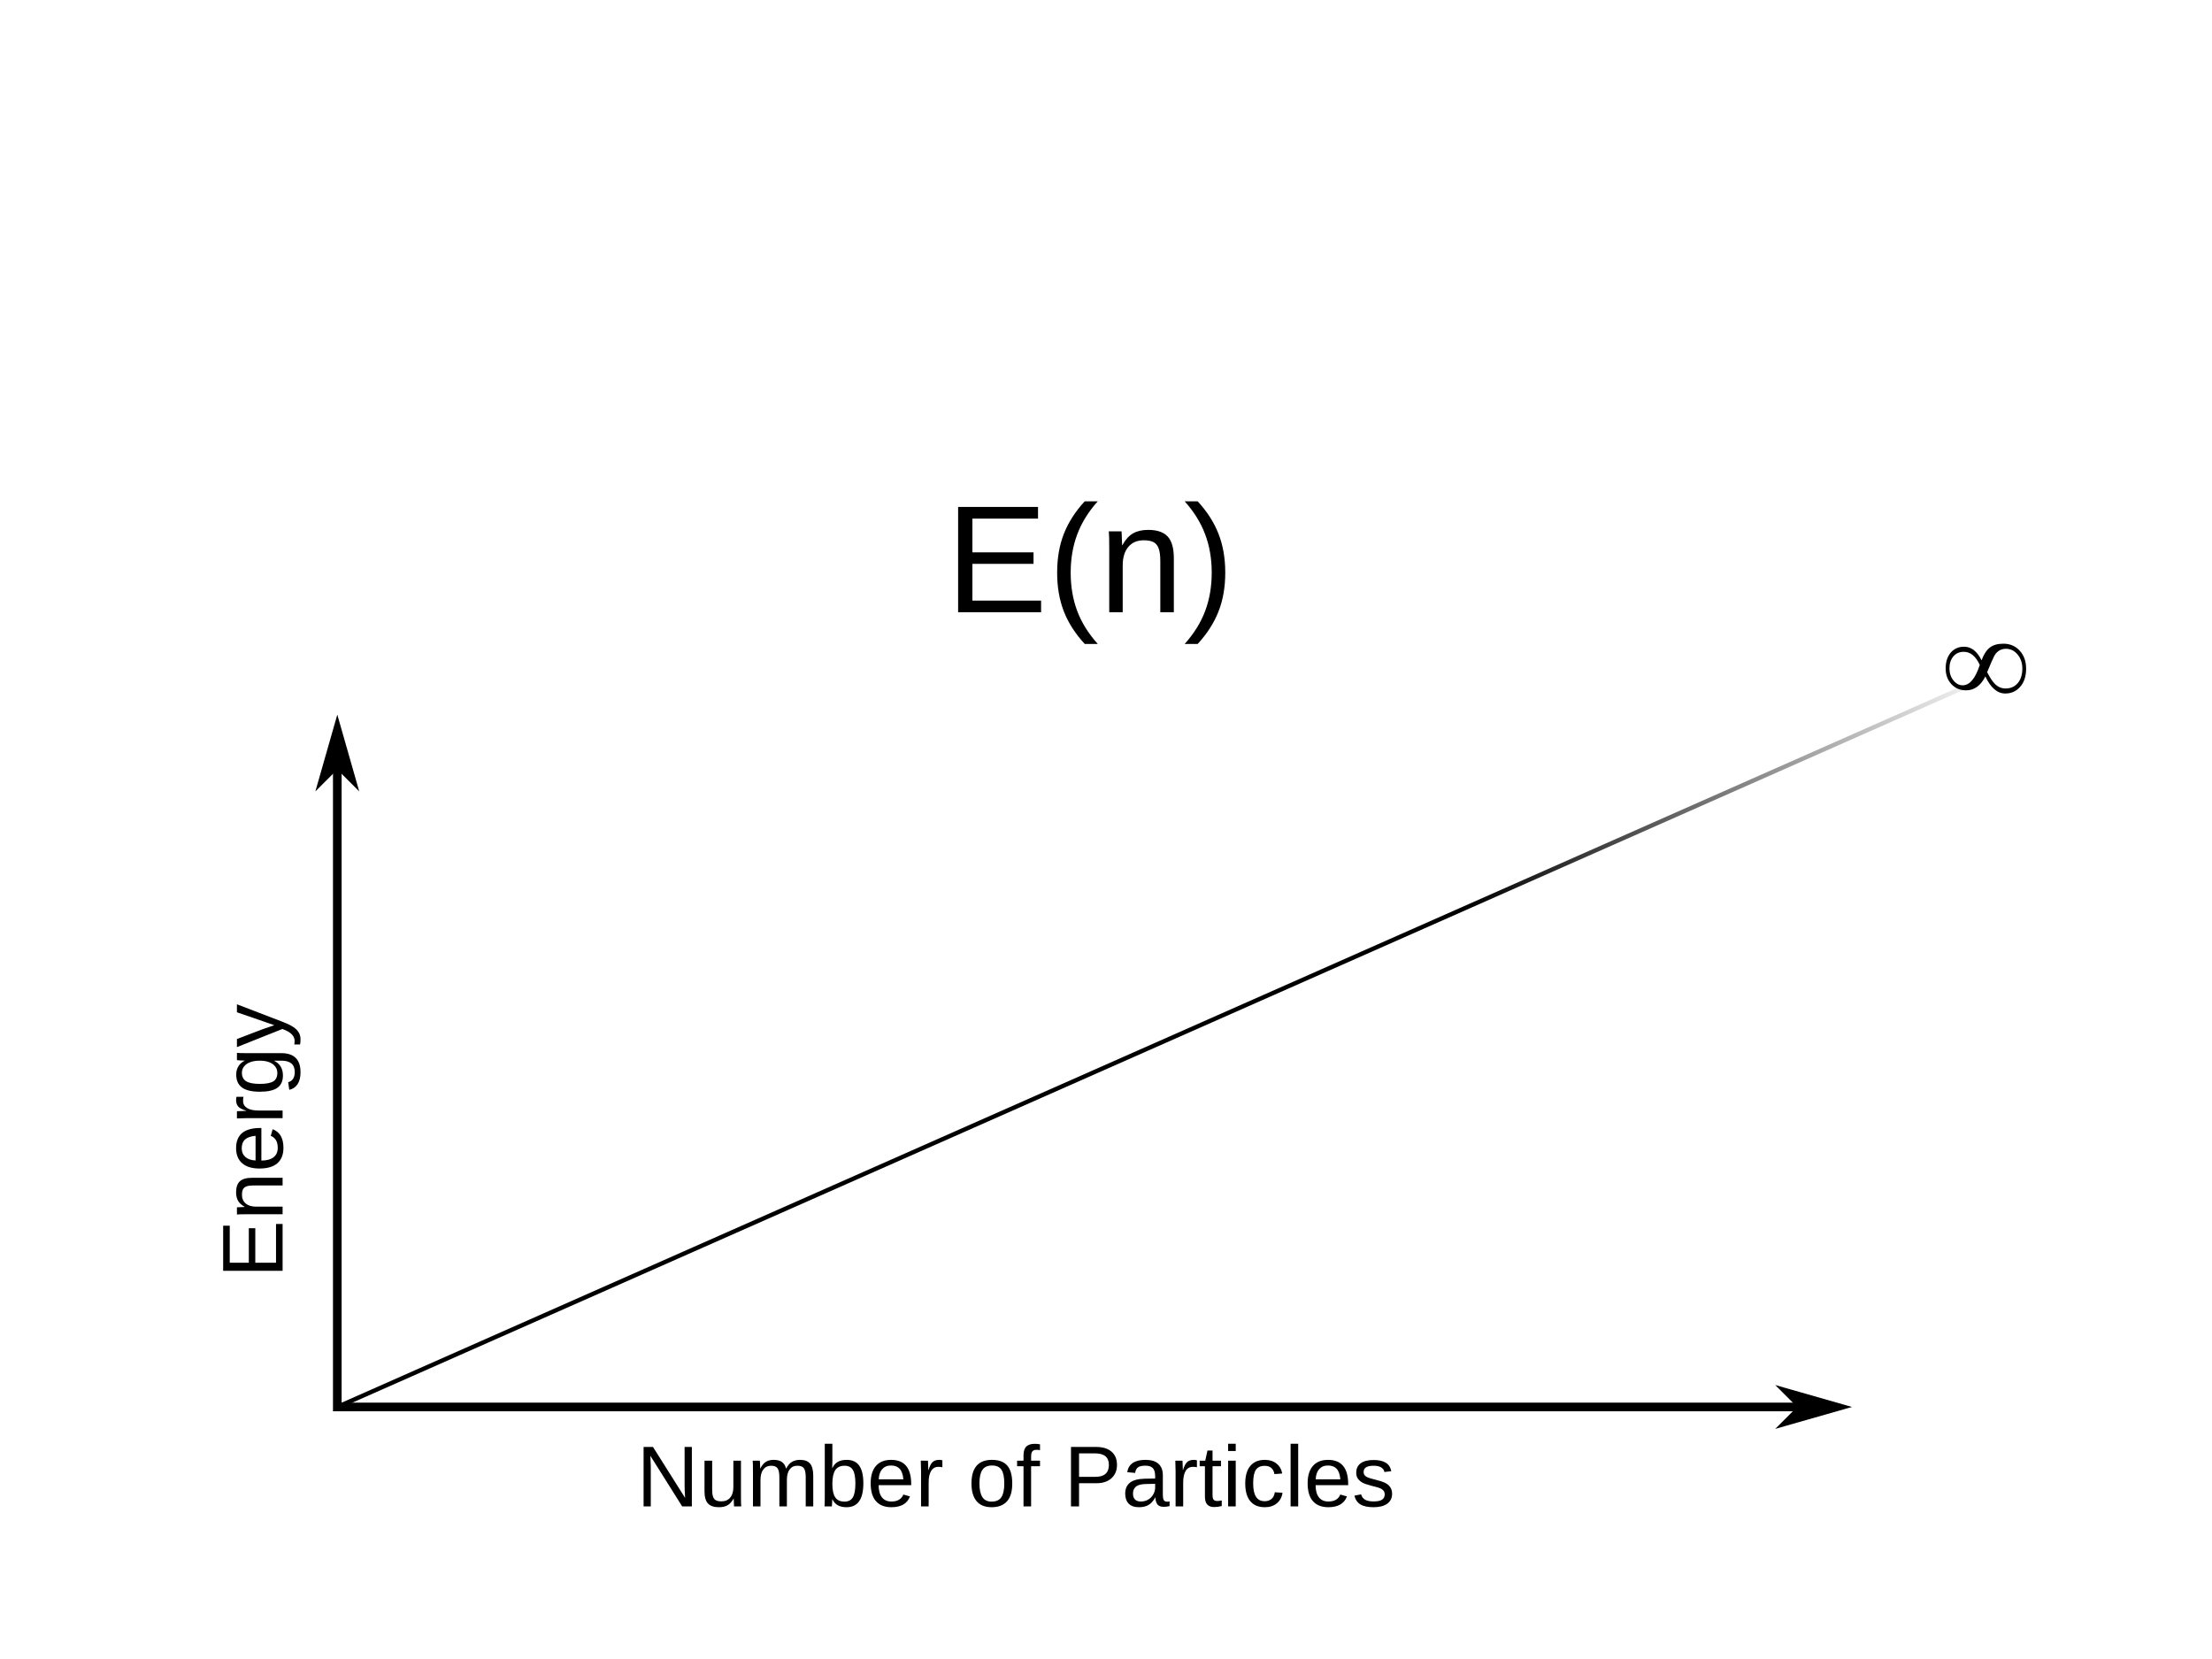
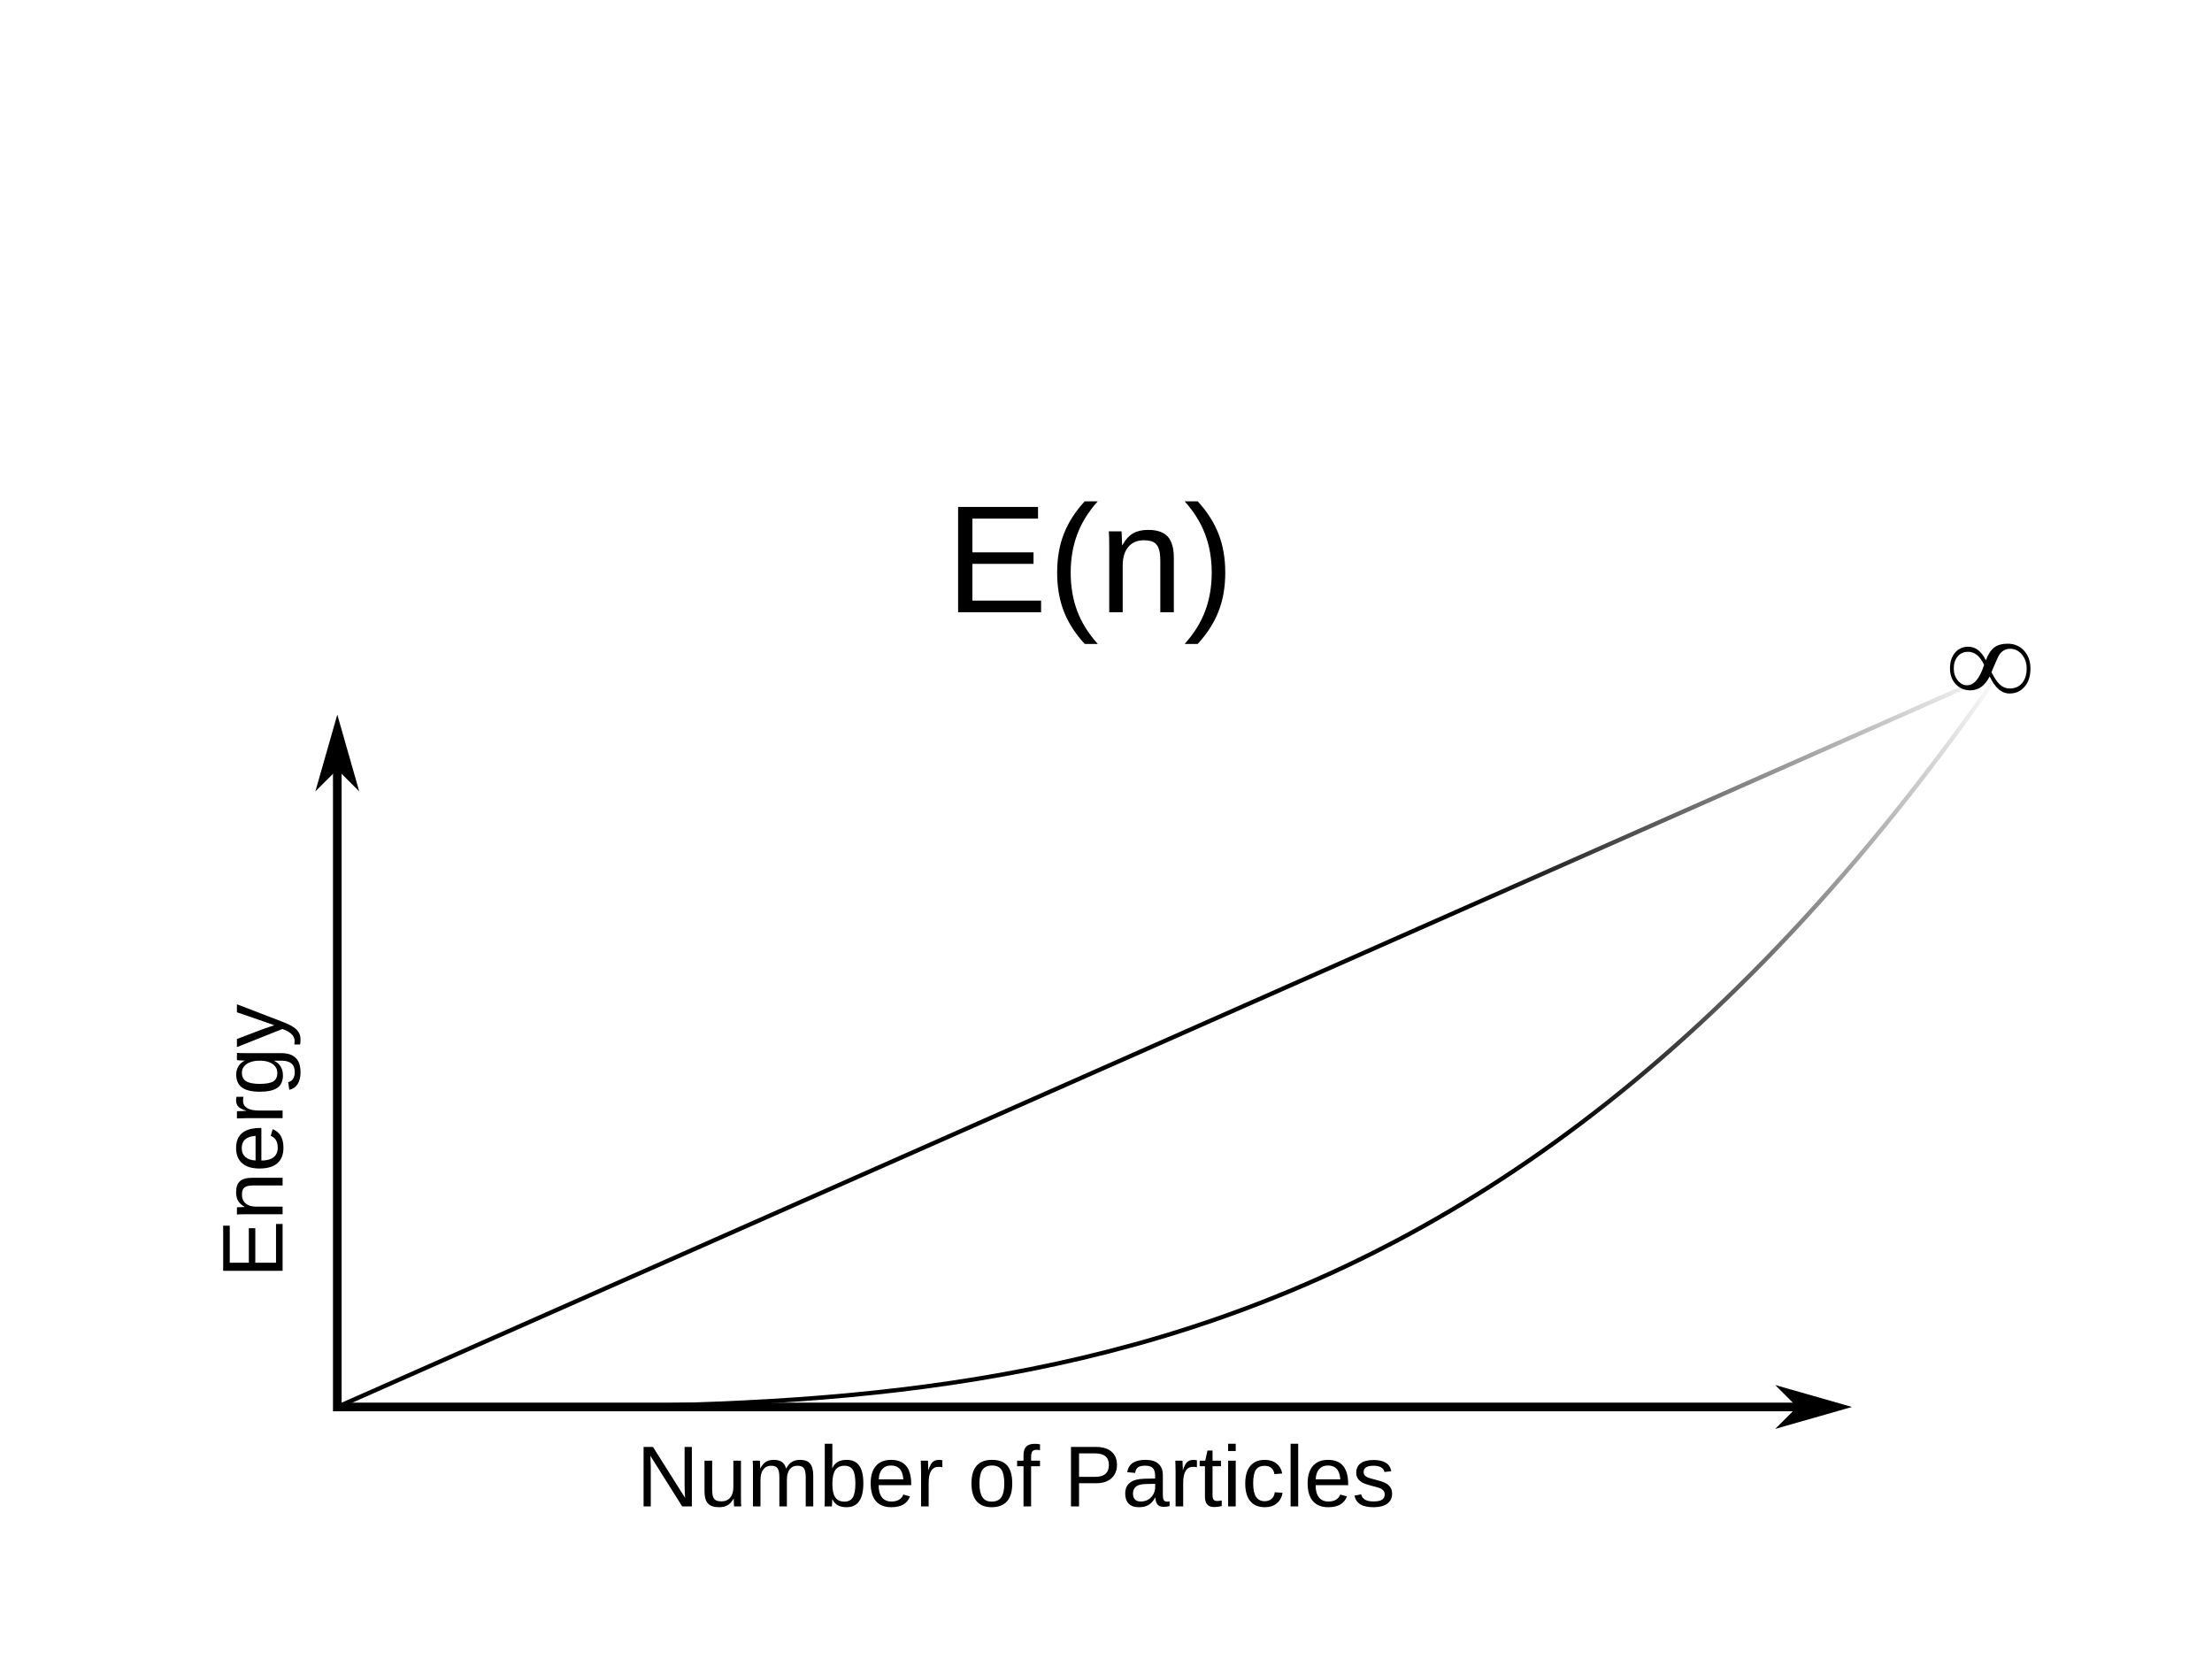
<svg xmlns="http://www.w3.org/2000/svg" xmlns:xlink="http://www.w3.org/1999/xlink" height="768" width="1024" id="svg2" version="1.1">
  <defs id="defs26765">
    <marker orient="auto" refY="0.0" refX="0.0" id="Arrow1Mend" style="overflow:visible;">
      <path id="path5418" d="M 0.0,0.0 L 5.0,-5.0 L -12.5,0.0 L 5.0,5.0 L 0.0,0.0 z " style="fill-rule:evenodd;stroke:#000000;stroke-width:1.0pt;marker-start:none;" transform="scale(0.4) rotate(180) translate(10,0)" />
    </marker>
    <marker orient="auto" refY="0.0" refX="0.0" id="Arrow1Mstart" style="overflow:visible">
      <path id="path5415" d="M 0.0,0.0 L 5.0,-5.0 L -12.5,0.0 L 5.0,5.0 L 0.0,0.0 z " style="fill-rule:evenodd;stroke:#000000;stroke-width:1.0pt;marker-start:none" transform="scale(0.4) translate(10,0)" />
    </marker>
    <linearGradient id="linearGradient7586">
      <stop style="stop-color:#000000;stop-opacity:1;" offset="0" id="stop7588" />
      <stop style="stop-color:#000000;stop-opacity:0;" offset="1" id="stop7590" />
    </linearGradient>
    <linearGradient xlink:href="#linearGradient7586" id="linearGradient7592" x1="676.419" y1="357.891" x2="926.554" y2="252.144" gradientUnits="userSpaceOnUse" gradientTransform="translate(0,60)" />
+     <linearGradient xlink:href="#linearGradient7586" id="linearGradient3006" gradientUnits="userSpaceOnUse" gradientTransform="translate(0,60)" x1="676.419" y1="357.891" x2="926.554" y2="252.144" />
+     <linearGradient xlink:href="#linearGradient7586" id="linearGradient3008" gradientUnits="userSpaceOnUse" gradientTransform="translate(0,60)" x1="676.419" y1="357.891" x2="926.554" y2="252.144" />
  </defs>
-   <path style="fill:none;stroke:url(#linearGradient7592);stroke-width:2;stroke-linecap:butt;stroke-linejoin:miter;stroke-miterlimit:4;stroke-opacity:1;stroke-dasharray:none;marker-end:none" d="M 156.147,651.323 926.054,310.728" id="divergence.line" />
-   <g style="font-size:12px;font-style:normal;font-weight:normal;fill:#000000;fill-opacity:1;stroke:#000000;stroke-width:1;stroke-linecap:square;stroke-linejoin:miter;stroke-miterlimit:10;stroke-opacity:1;stroke-dasharray:none;stroke-dashoffset:0;font-family:Dialog" id="divergence.infinity" transform="matrix(0.2541866,0,0,0.2541866,899.239,230.2137)">
+   <path style="fill:none;stroke:url(#linearGradient3006);stroke-width:2;stroke-linecap:butt;stroke-linejoin:miter;stroke-miterlimit:4;stroke-opacity:1;stroke-dasharray:none;marker-end:none" d="M 156.147,651.323 926.054,310.728" id="divergence.line" />
+   <g style="font-size:12px;font-style:normal;font-weight:normal;fill:#000000;fill-opacity:1;stroke:#000000;stroke-width:1;stroke-linecap:square;stroke-linejoin:miter;stroke-miterlimit:10;stroke-opacity:1;stroke-dasharray:none;stroke-dashoffset:0;font-family:Dialog" id="divergence.infinity" transform="matrix(0.2541866,0,0,0.2541866,901.239,230.2137)">
    <g id="g11542">
      <g id="g11544">
        <path id="path11546" d="m 152.297,311.906 q 0,21.938 -11.812,34.313 -10.406,11.109 -26.156,11.109 -21.656,0 -36.281,-31.078 -12.797,25.312 -35.156,25.312 -16.172,0 -26.648,-11.25 -10.477,-11.25 -10.477,-28.688 0,-18.141 9.562,-29.109 9.281,-10.406 23.906,-10.406 19.688,0 31.922,24.75 6.047,-16.312 15.117,-23.273 9.07,-6.961 24.539,-6.961 18.281,0 29.883,12.797 11.602,12.797 11.602,32.484 z m -6.891,0 q 0,-15.187 -8.648,-25.594 -8.648,-10.406 -21.305,-10.406 -11.391,0 -18.703,9.141 -2.531,3.234 -7.453,14.625 -7.172,17.156 -8.016,18.844 8.016,15.609 15.047,22.219 8.016,7.453 18.562,7.453 13.781,0 22.148,-9.773 8.367,-9.774 8.367,-26.508 z m -77.484,-6.609 q -11.109,-23.906 -29.109,-23.906 -11.953,0 -19.055,8.438 -7.102,8.438 -7.102,21.797 0,12.938 7.242,21.867 7.242,8.93 16.945,8.93 18.984,0 31.078,-37.125 z" style="stroke:none" />
      </g>
    </g>
  </g>
  <g id="divergence.backdrop" transform="translate(0,60)">
    <path id="path4896" d="m 156.147,278.703 0,312.62 693.316,0" style="fill:none;stroke:#000000;stroke-width:4;stroke-linecap:butt;stroke-linejoin:miter;stroke-miterlimit:4;stroke-opacity:1;stroke-dasharray:none;marker-start:url(#Arrow1Mstart);marker-end:url(#Arrow1Mend)" />
    <text id="text6222" y="637.342" x="498.053" style="font-size:40px;font-style:normal;font-variant:normal;font-weight:normal;font-stretch:normal;text-align:center;line-height:125%;letter-spacing:0px;word-spacing:0px;writing-mode:lr-tb;text-anchor:middle;fill:#000000;fill-opacity:1;stroke:none;font-family:Arial;-inkscape-font-specification:Arial" xml:space="preserve">
      <tspan y="637.342" x="498.053" id="tspan6224">Number of Particles</tspan>
    </text>
    <text transform="matrix(0,-1,1,0,0,0)" xml:space="preserve" style="font-size:40px;font-style:normal;font-variant:normal;font-weight:normal;font-stretch:normal;text-align:center;line-height:125%;letter-spacing:0px;word-spacing:0px;writing-mode:lr-tb;text-anchor:middle;fill:#000000;fill-opacity:1;stroke:none;font-family:Arial;-inkscape-font-specification:Arial" x="-440.419" y="130.825" id="text6230">
      <tspan id="tspan6232" x="-440.419" y="130.825">Energy</tspan>
    </text>
  </g>
  <text xml:space="preserve" style="font-size:70.862px;font-style:normal;font-variant:normal;font-weight:normal;font-stretch:normal;text-align:start;line-height:125%;letter-spacing:0px;word-spacing:0px;writing-mode:lr-tb;text-anchor:start;fill:#000000;fill-opacity:1;stroke:none;font-family:Arial;-inkscape-font-specification:Arial" x="437.73" y="283.427" id="divergence.function">
    <tspan id="tspan7990" x="437.73" y="283.427">E(n)</tspan>
  </text>
+   <path id="divergence.curve" d="m 156.147,651.323 c 246.303,-1.896 513.651,29.049 769.907,-340.595" style="fill:none;stroke:url(#linearGradient3008);stroke-width:2;stroke-linecap:butt;stroke-linejoin:miter;stroke-miterlimit:4;stroke-opacity:1;stroke-dasharray:none;marker-end:none" />
</svg>
